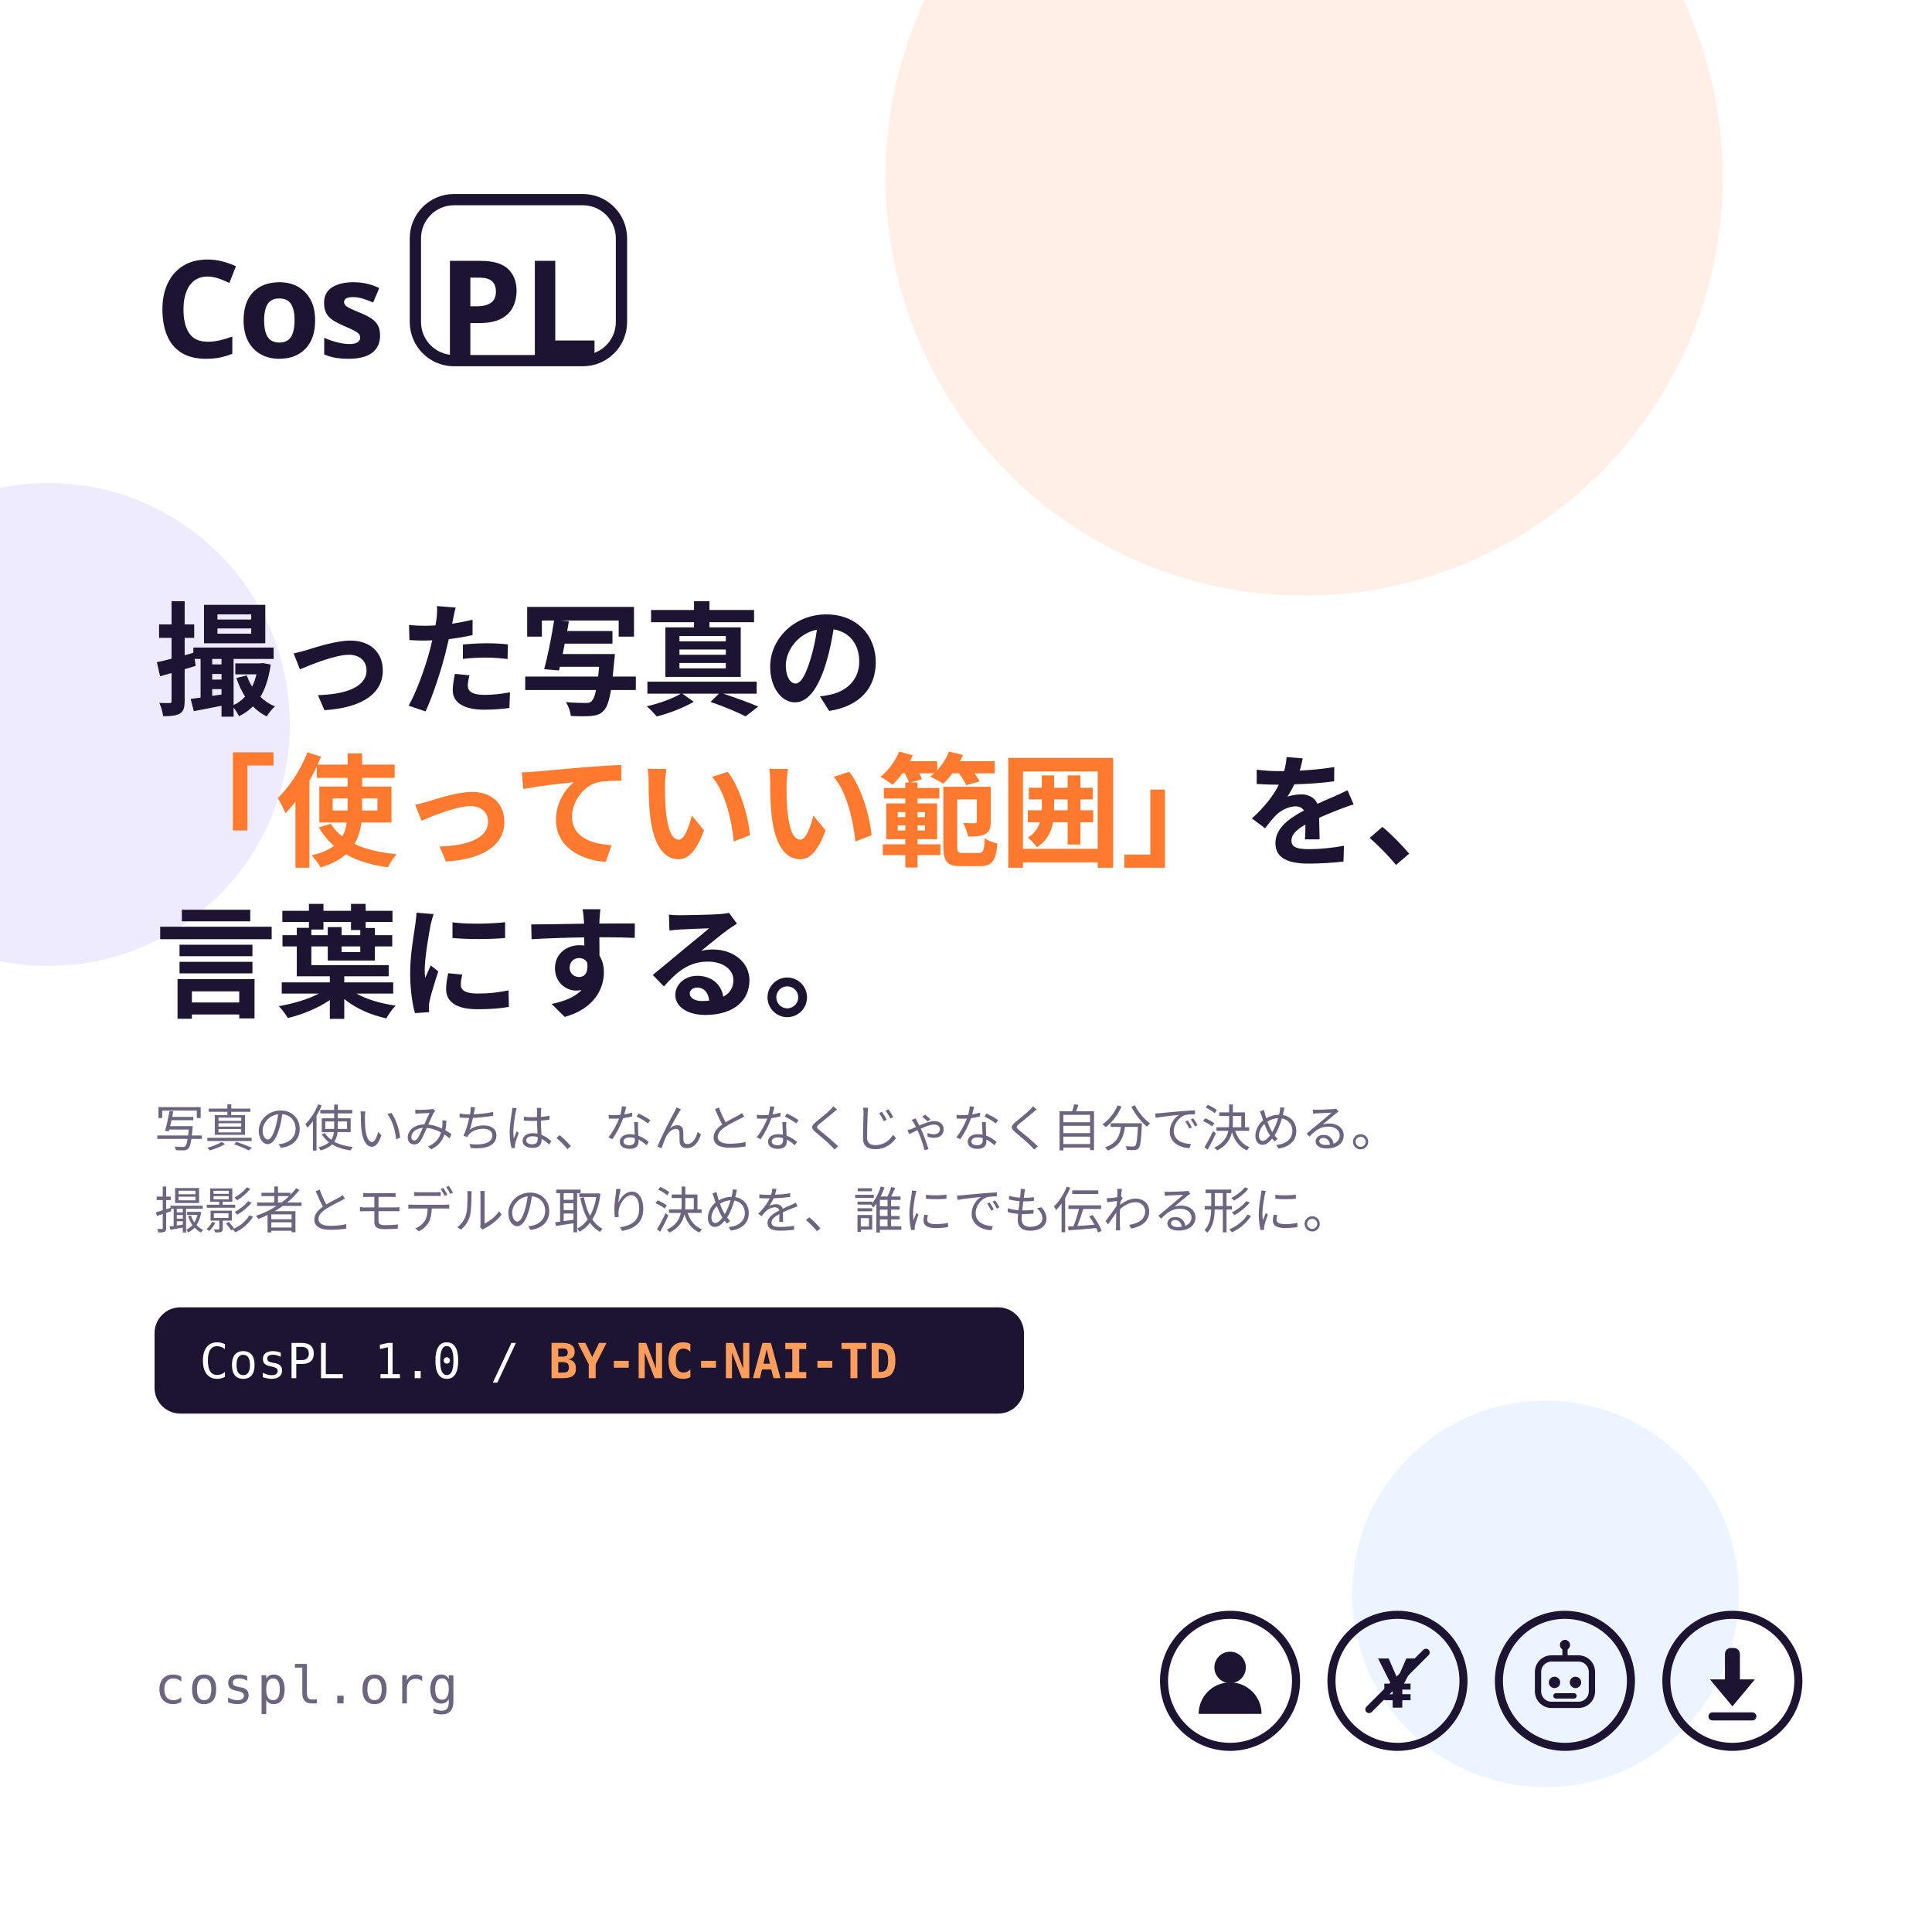
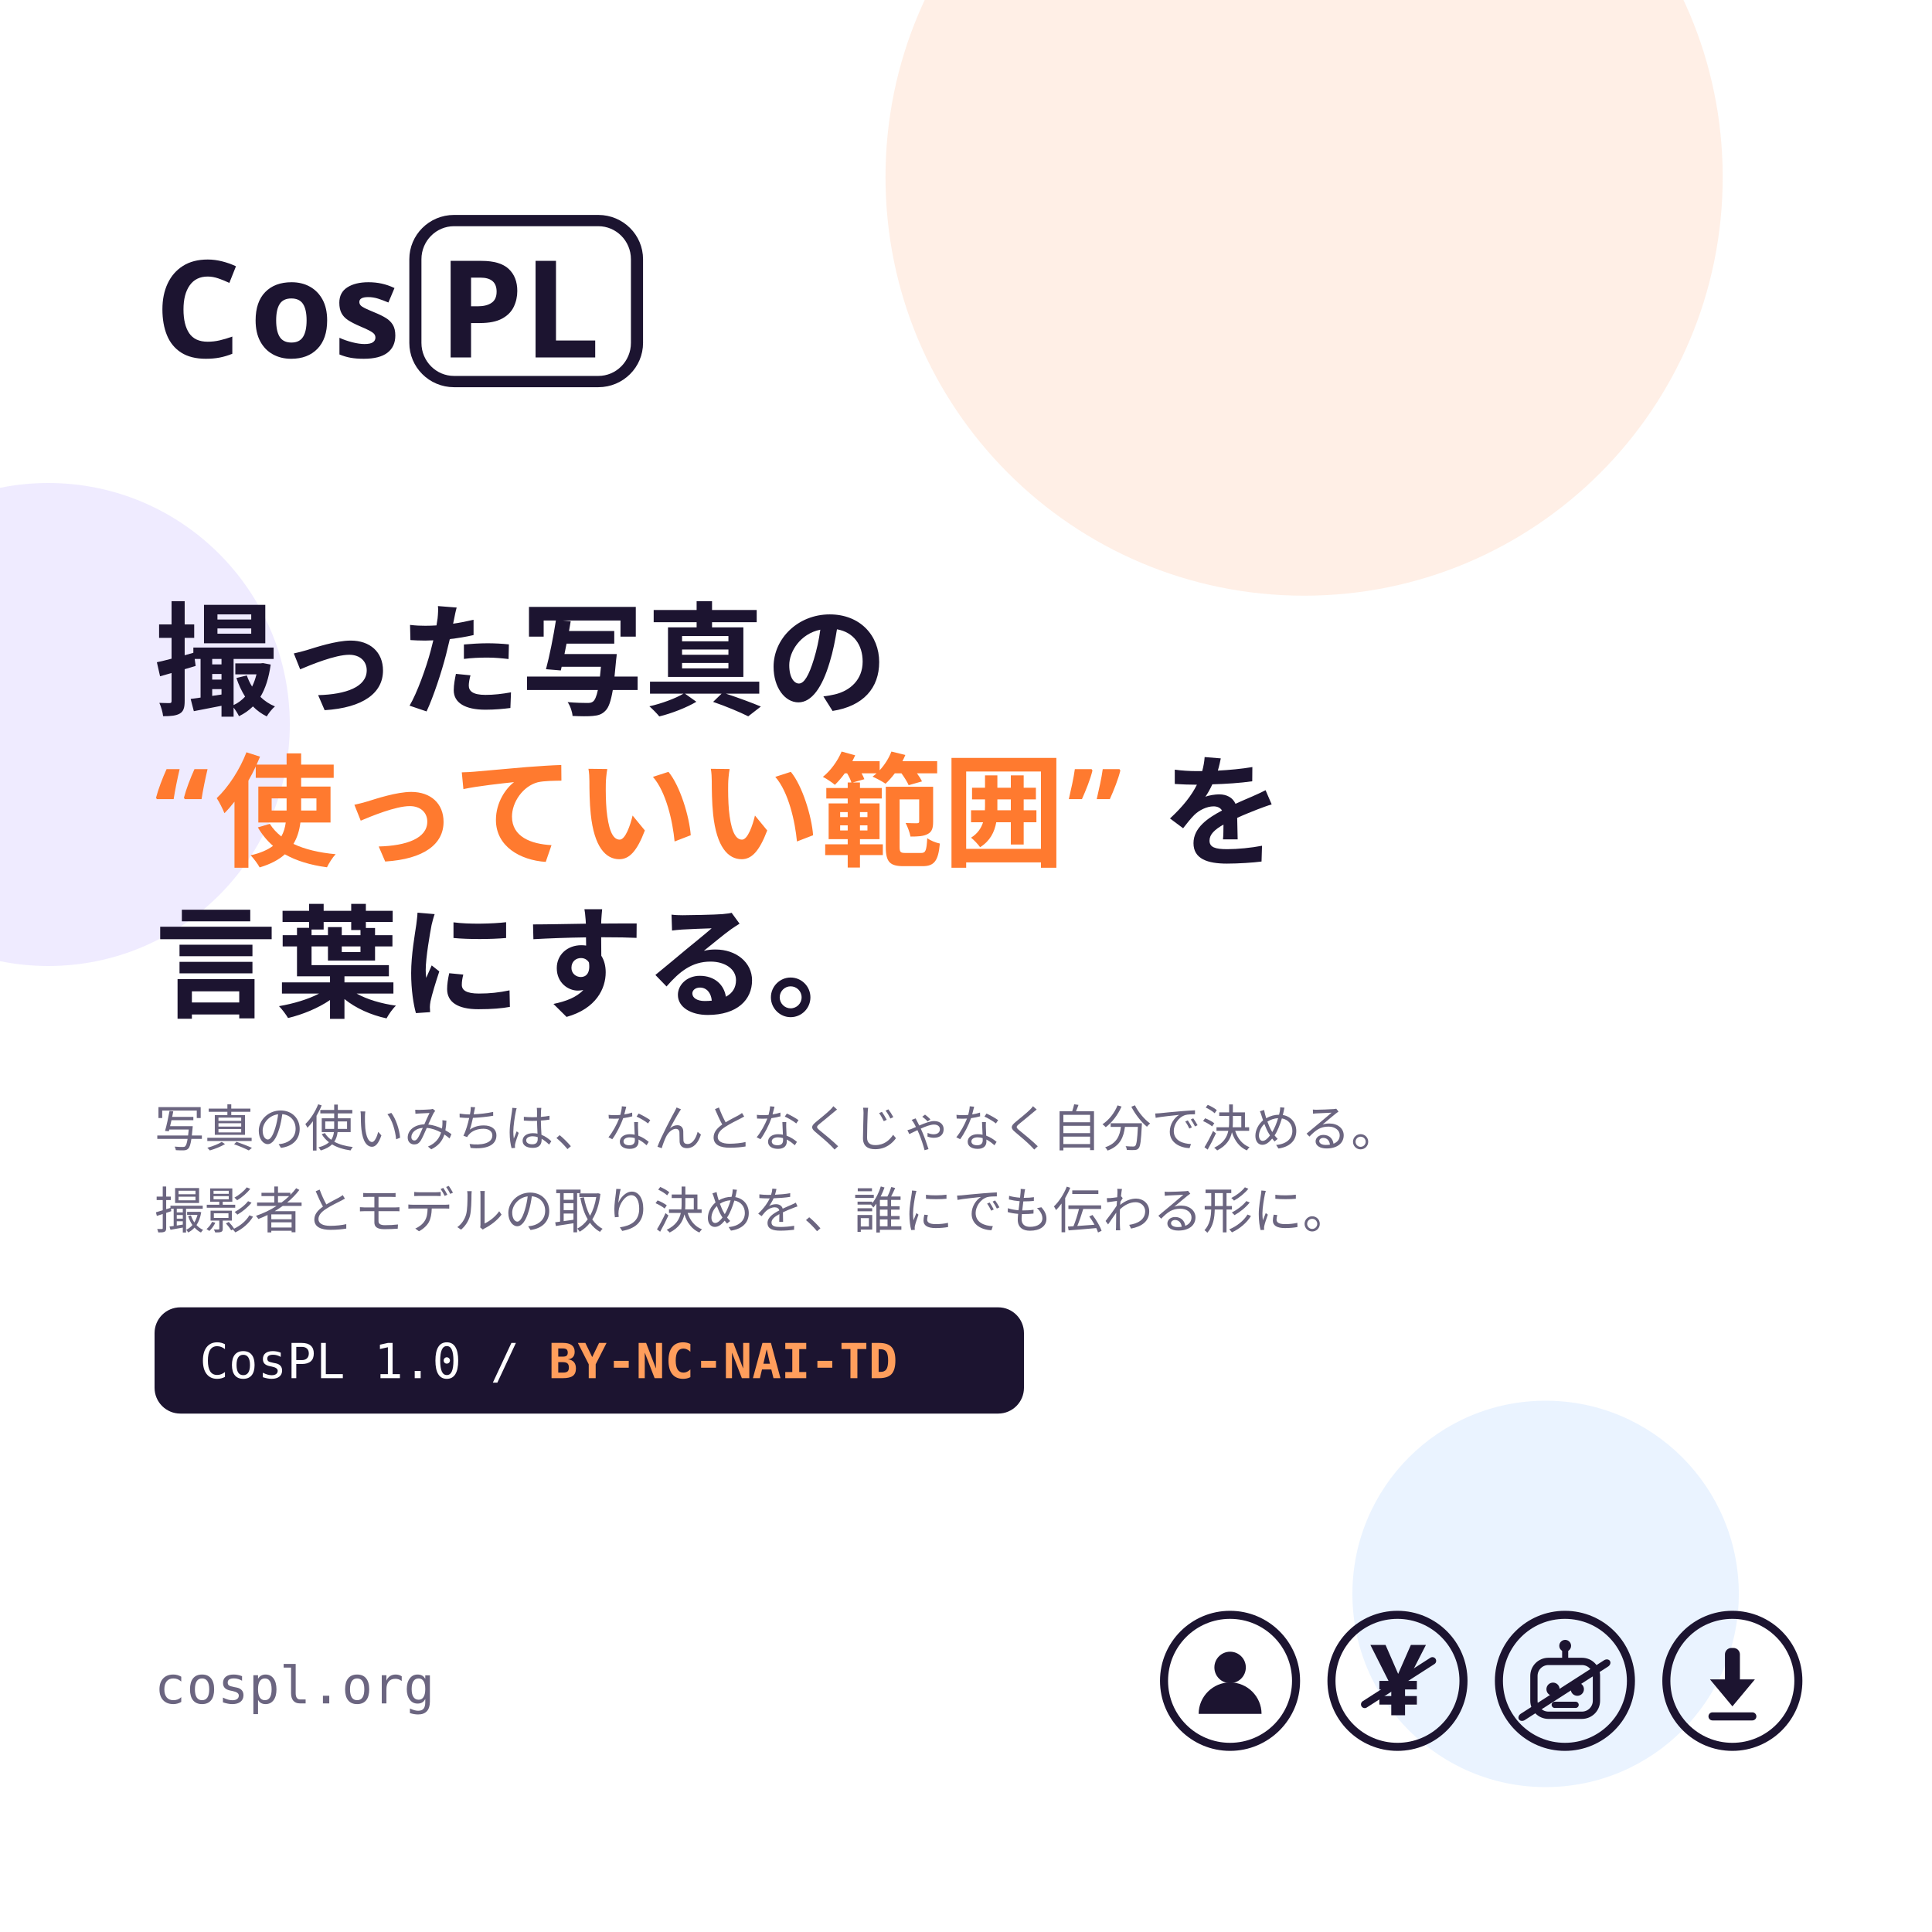
- <svg xmlns="http://www.w3.org/2000/svg" viewBox="0 0 1200 1200" width="1200" height="1200">
-   <rect width="1200" height="1200" fill="#ffffff" />
-   <circle cx="810" cy="110" r="260" fill="#ff7a2f" opacity="0.12" />
-   <circle cx="30" cy="450" r="150" fill="#7b54ff" opacity="0.12" />
-   <circle cx="960" cy="990" r="120" fill="#2f8bff" opacity="0.10" />
-   <g fill="#1c1430" font-family="'Space Grotesk', sans-serif" font-weight="700">
-     <text x="96" y="222" font-size="84" letter-spacing="-2">Cos</text>
-     <rect x="258" y="124" width="128" height="100" rx="24" fill="none" stroke="#1c1430" stroke-width="7" />
-     <text x="322" y="222" font-size="84" text-anchor="middle">PL</text>
+ <svg xmlns="http://www.w3.org/2000/svg" width="100%" height="100%" viewBox="0 0 1200 1200" version="1.1" xml:space="preserve" style="fill-rule:evenodd;clip-rule:evenodd;">
+   <rect x="0" y="0" width="1200" height="1200" style="fill:white;" />
+   <circle cx="810" cy="110" r="260" style="fill:rgb(255,122,47);fill-opacity:0.12;" />
+   <circle cx="30" cy="450" r="150" style="fill:rgb(123,84,255);fill-opacity:0.12;" />
+   <circle cx="960" cy="990" r="120" style="fill:rgb(47,139,255);fill-opacity:0.1;" />
+   <g>
+     <g transform="matrix(1,0,0,1,96,222)">
+       <text x="0px" y="0px" style="font-family:'Space Grotesk', sans-serif;font-weight:700;font-size:84px;fill:rgb(28,20,48);">C<tspan x="58.982px 108.613px " y="0px 0px ">os</tspan>
+       </text>
+     </g>
+     <g transform="matrix(1.07534,0,0,1,-19.4378,13)">
+       <path d="M386,148L386,200C386,213.246 375.999,224 363.681,224L280.319,224C268.001,224 258,213.246 258,200L258,148C258,134.754 268.001,124 280.319,124L363.681,124C375.999,124 386,134.754 386,148Z" style="fill:none;stroke:rgb(28,20,48);stroke-width:7px;" />
+     </g>
+     <g transform="matrix(1,0,0,1,326,222)">
+       <text x="-53.669px" y="0px" style="font-family:'Space Grotesk', sans-serif;font-weight:700;font-size:84px;fill:rgb(28,20,48);">PL</text>
+     </g>
  </g>
-   <g fill="#1c1430" font-family="'Zen Kaku Gothic New', sans-serif" font-weight="900" font-size="76" letter-spacing="-0.5">
-     <text x="96" y="438">撮った写真の</text>
-     <text x="96" y="532">
-       <tspan fill="#ff7a2f">「使っていい範囲」</tspan>を、</text>
-     <text x="96" y="626">言葉にする。</text>
+   <g>
+     <g transform="matrix(1,0,0,1,96,438)">
+       <text x="0px" y="0px" style="font-family:'Zen Kaku Gothic New', sans-serif;font-weight:700;font-size:76px;fill:rgb(28,20,48);">撮<tspan x="75.62px 151.24px 226.86px 302.48px 378.1px " y="0px 0px 0px 0px 0px ">った写真の</tspan>
+       </text>
+     </g>
+     <g transform="matrix(1,0,0,1,96,532)">
+       <text x="0px" y="0px" style="font-family:'Space Grotesk', sans-serif;font-weight:700;font-size:76px;fill:rgb(255,122,47);">“</text>
+       <text x="37.62px" y="0px" style="font-family:'Zen Kaku Gothic New', sans-serif;font-weight:700;font-size:76px;fill:rgb(255,122,47);">使<tspan x="113.24px 188.86px 264.48px 340.1px 415.72px 491.34px " y="0px 0px 0px 0px 0px 0px ">っていい範囲</tspan>
+       </text>
+       <text x="566.96px" y="0px" style="font-family:'Space Grotesk', sans-serif;font-weight:700;font-size:76px;fill:rgb(255,122,47);">”</text>
+       <text x="625.315px" y="0px" style="font-family:'Zen Kaku Gothic New', sans-serif;font-weight:700;font-size:76px;fill:rgb(28,20,48);">を</text>
+     </g>
+     <g transform="matrix(1,0,0,1,96,626)">
+       <text x="0px" y="0px" style="font-family:'Zen Kaku Gothic New', sans-serif;font-weight:700;font-size:76px;fill:rgb(28,20,48);">言<tspan x="75.62px 151.24px 226.86px 302.48px 378.1px " y="0px 0px 0px 0px 0px ">葉にする。</tspan>
+       </text>
+     </g>
  </g>
-   <g fill="#6b6580" font-family="'Zen Kaku Gothic New', sans-serif" font-weight="500" font-size="31">
-     <text x="96" y="712">写真の使いみちは、なんとなくじゃなく自分で決める。</text>
-     <text x="96" y="763">撮影者とモデルの取り決めを、誰にでも伝わる形に。</text>
+   <g>
+     <g transform="matrix(1,0,0,1,96,712)">
+       <text x="0px" y="0px" style="font-family:'Zen Kaku Gothic New', sans-serif;font-weight:500;font-size:31px;fill:rgb(107,101,128);">写真の使いみちは、なんとなくじゃなく自分で決める。</text>
+     </g>
+     <g transform="matrix(1,0,0,1,96,763)">
+       <text x="0px" y="0px" style="font-family:'Zen Kaku Gothic New', sans-serif;font-weight:500;font-size:31px;fill:rgb(107,101,128);">撮影者とモデルの取り決めを、誰にでも伝わる形に。</text>
+     </g>
  </g>
-   <rect x="96" y="812" width="540" height="66" rx="16" fill="#1c1430" />
-   <text x="124" y="856" font-family="'Space Mono', monospace" font-size="30" fill="#ffffff">CosPL 1.0 / <tspan fill="#ff9e5c" font-weight="700">BY-NC-NAI-TD</tspan>
-   </text>
-   <text x="96" y="1058" font-family="'Space Mono', monospace" font-size="32" letter-spacing="1.9" fill="#6b6580">cospl.org</text>
-   <g transform="translate(720, 1000)">
-     <g transform="translate(0,0)">
-       <circle cx="44" cy="44" r="41" fill="none" stroke="#1c1430" stroke-width="5" />
-       <g transform="translate(18,18) scale(0.93)" fill="#1c1430">
-         <circle cx="28" cy="19" r="10.5" />
-         <path d="M7 50 a21 21 0 0 1 42 0 Z" />
+   <path d="M636,828L636,862C636,870.831 628.831,878 620,878L112,878C103.169,878 96,870.831 96,862L96,828C96,819.169 103.169,812 112,812L620,812C628.831,812 636,819.169 636,828Z" style="fill:rgb(28,20,48);" />
+   <g transform="matrix(1,0,0,1,124,856)">
+     <text x="0px" y="0px" style="font-family:'Space Mono', monospace;font-size:30px;fill:white;">CosPL 1.0 /</text>
+     <text x="216.738px" y="0px" style="font-family:'Space Mono', monospace;font-weight:700;font-size:30px;fill:rgb(255,158,92);">BY-NC-NAI-TD</text>
+   </g>
+   <g transform="matrix(1,0,0,1,96,1058)">
+     <text x="0px" y="0px" style="font-family:'Space Mono', monospace;font-size:32px;fill:rgb(107,101,128);">c<tspan x="19.874px 39.747px 59.621px 79.495px 99.368px 119.242px 139.115px 158.989px " y="0px 0px 0px 0px 0px 0px 0px 0px ">ospl.org</tspan>
+     </text>
+   </g>
+   <g transform="matrix(1,0,0,1,720,1000)">
+     <g>
+       <circle cx="44" cy="44" r="41" style="fill:none;stroke:rgb(28,20,48);stroke-width:5px;" />
+       <g transform="matrix(0.93,0,0,0.93,18,18)">
+         <circle cx="28" cy="19" r="10.5" style="fill:rgb(28,20,48);" />
+         <path d="M7,50C7,38.48 16.48,29 28,29C39.52,29 49,38.48 49,50L7,50Z" style="fill:rgb(28,20,48);fill-rule:nonzero;" />
      </g>
    </g>
-     <g transform="translate(104,0)">
-       <circle cx="44" cy="44" r="41" fill="none" stroke="#1c1430" stroke-width="5" />
-       <g transform="translate(18,18) scale(0.93)" fill="#1c1430">
-         <text x="28" y="28" font-family="'Space Grotesk', sans-serif" font-weight="700" font-size="46" text-anchor="middle" dominant-baseline="central">¥</text>
-         <line x1="9" y1="47" x2="47" y2="9" stroke="#1c1430" stroke-width="5" stroke-linecap="round" />
+     <g transform="matrix(1,0,0,1,104,0)">
+       <circle cx="44" cy="44" r="41" style="fill:none;stroke:rgb(28,20,48);stroke-width:5px;" />
+       <g transform="matrix(0.93,0,0,0.93,18,18)">
+         <g transform="matrix(1.430115,0,0,1.430115,27.95699,50.94008)">
+           <text x="-12.792px" y="0px" style="font-family:'Space Grotesk', sans-serif;font-weight:700;font-size:46px;fill:rgb(28,20,48);">¥</text>
+         </g>
+         <g transform="matrix(0.9771,0.212779,-0.212779,0.9771,7.285368,-4.167473)">
+           <path d="M9,47L47,9" style="fill:none;fill-rule:nonzero;stroke:rgb(28,20,48);stroke-width:5px;stroke-linecap:round;" />
+         </g>
      </g>
    </g>
-     <g transform="translate(208,0)">
-       <circle cx="44" cy="44" r="41" fill="none" stroke="#1c1430" stroke-width="5" />
-       <g transform="translate(18,18) scale(0.93)" fill="none" stroke="#1c1430">
-         <line x1="28" y1="4" x2="28" y2="13" stroke-width="3.5" stroke-linecap="round" />
-         <circle cx="28" cy="4" r="3.4" fill="#1c1430" stroke="none" />
-         <rect x="10" y="13" width="36" height="31" rx="9" stroke-width="4.2" />
-         <circle cx="21" cy="29" r="3.8" fill="#1c1430" stroke="none" />
-         <circle cx="35" cy="29" r="3.8" fill="#1c1430" stroke="none" />
-         <line x1="22" y1="38" x2="34" y2="38" stroke-width="3.6" stroke-linecap="round" />
+     <g transform="matrix(1,0,0,1,208,0)">
+       <circle cx="44" cy="44" r="41" style="fill:none;stroke:rgb(28,20,48);stroke-width:5px;" />
+       <g transform="matrix(1.078716,0,0,1.078716,13.95524,17.91077)">
+         <path d="M28,4L28,13" style="fill:none;fill-rule:nonzero;stroke:rgb(28,20,48);stroke-width:3.5px;stroke-linecap:round;" />
+         <circle cx="28" cy="4" r="3.4" style="fill:rgb(28,20,48);" />
+         <path d="M46,21.343L46,35.657C46,40.262 42.262,44 37.657,44L18.343,44C13.738,44 10,40.262 10,35.657L10,21.343C10,16.738 13.738,13 18.343,13L37.657,13C42.262,13 46,16.738 46,21.343Z" style="fill:none;stroke:rgb(28,20,48);stroke-width:4.2px;" />
+         <circle cx="21" cy="29" r="3.8" style="fill:rgb(28,20,48);" />
+         <circle cx="35" cy="29" r="3.8" style="fill:rgb(28,20,48);" />
+         <path d="M22,38L34,38" style="fill:none;fill-rule:nonzero;stroke:rgb(28,20,48);stroke-width:3.6px;stroke-linecap:round;" />
+         <g transform="matrix(0.960197,0.107773,-0.301247,0.918065,9.118698,0.822233)">
+           <path d="M9,47L47,9" style="fill:none;fill-rule:nonzero;stroke:rgb(28,20,48);stroke-width:5px;stroke-linecap:round;" />
+         </g>
      </g>
    </g>
-     <g transform="translate(312,0)">
-       <circle cx="44" cy="44" r="41" fill="none" stroke="#1c1430" stroke-width="5" />
-       <g transform="translate(18,18) scale(0.93)" fill="#1c1430">
-         <rect x="23" y="6" width="10" height="25" rx="4" />
-         <path d="M13 27 L28 45 L43 27 Z" />
-         <rect x="12" y="49" width="32" height="5.4" rx="2.7" />
+     <g transform="matrix(1,0,0,1,312,0)">
+       <circle cx="44" cy="44" r="41" style="fill:none;stroke:rgb(28,20,48);stroke-width:5px;" />
+       <g transform="matrix(0.93,0,0,0.93,18,18)">
+         <path d="M33,10.301L33,26.699C33,29.073 31.073,31 28.699,31L27.301,31C24.927,31 23,29.073 23,26.699L23,10.301C23,7.927 24.927,6 27.301,6L28.699,6C31.073,6 33,7.927 33,10.301Z" style="fill:rgb(28,20,48);" />
+         <path d="M13,27L28,45L43,27L13,27Z" style="fill:rgb(28,20,48);fill-rule:nonzero;" />
+         <path d="M44,51.7C44,53.19 42.79,54.4 41.3,54.4L14.7,54.4C13.21,54.4 12,53.19 12,51.7C12,50.21 13.21,49 14.7,49L41.3,49C42.79,49 44,50.21 44,51.7Z" style="fill:rgb(28,20,48);" />
      </g>
    </g>
  </g>
</svg>
